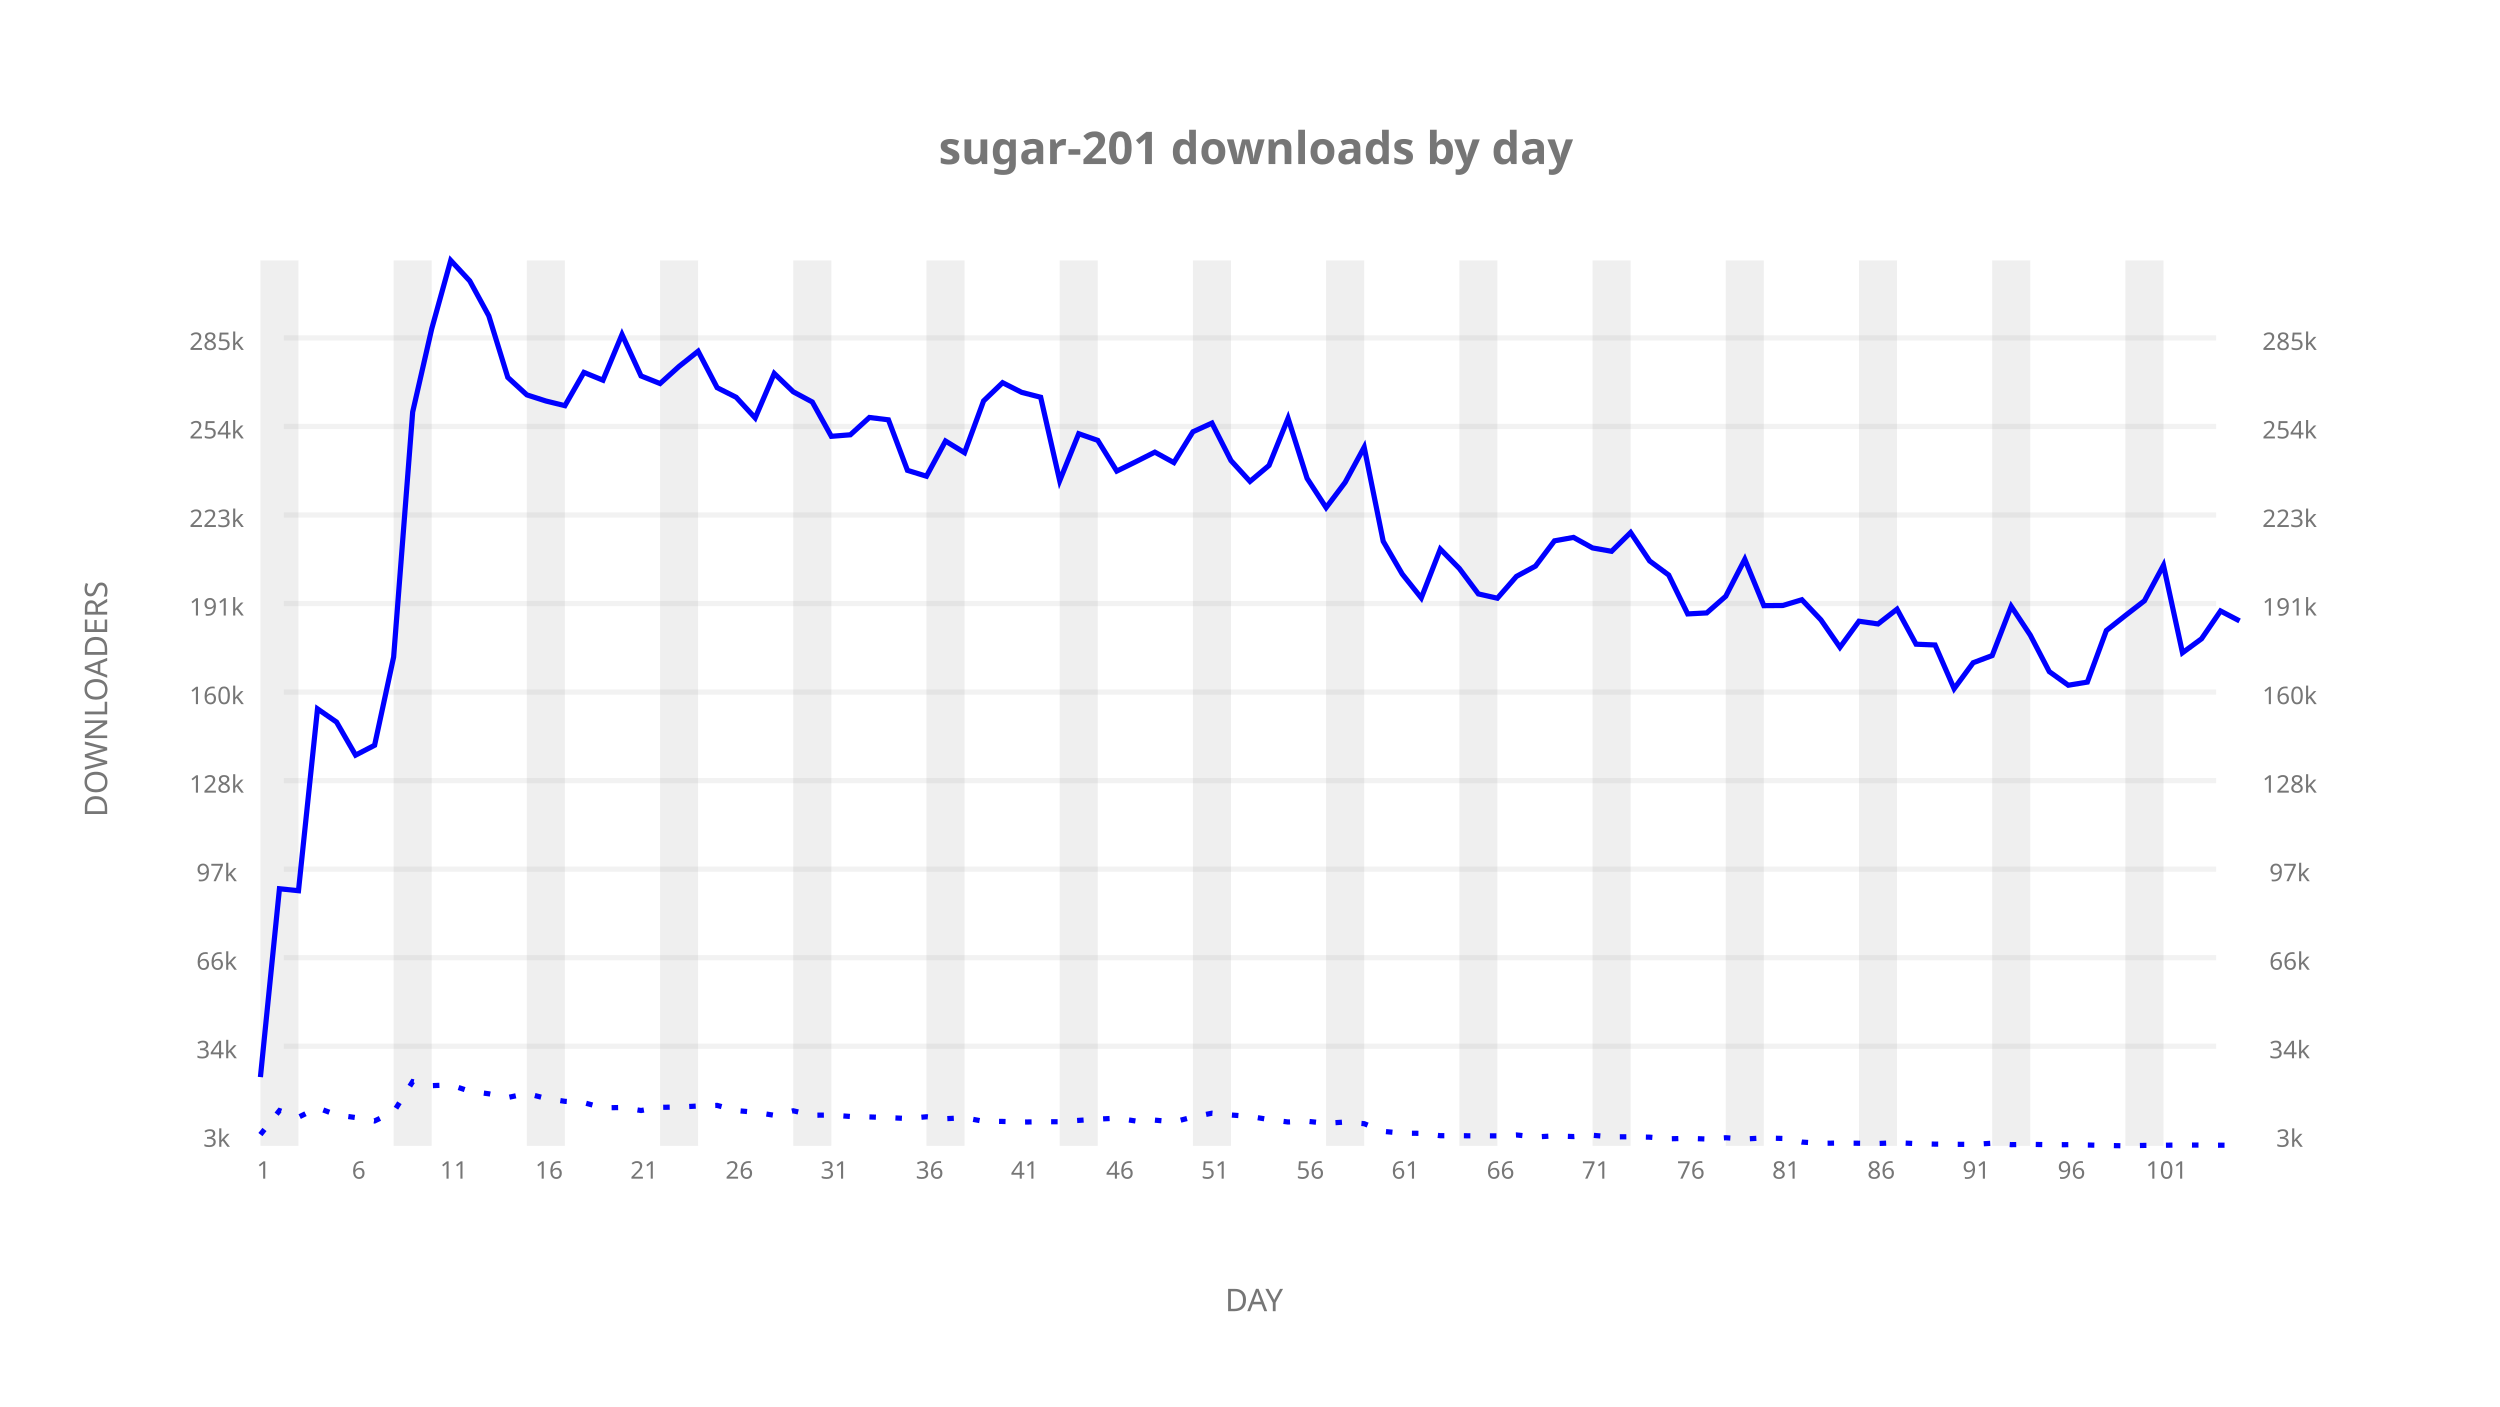
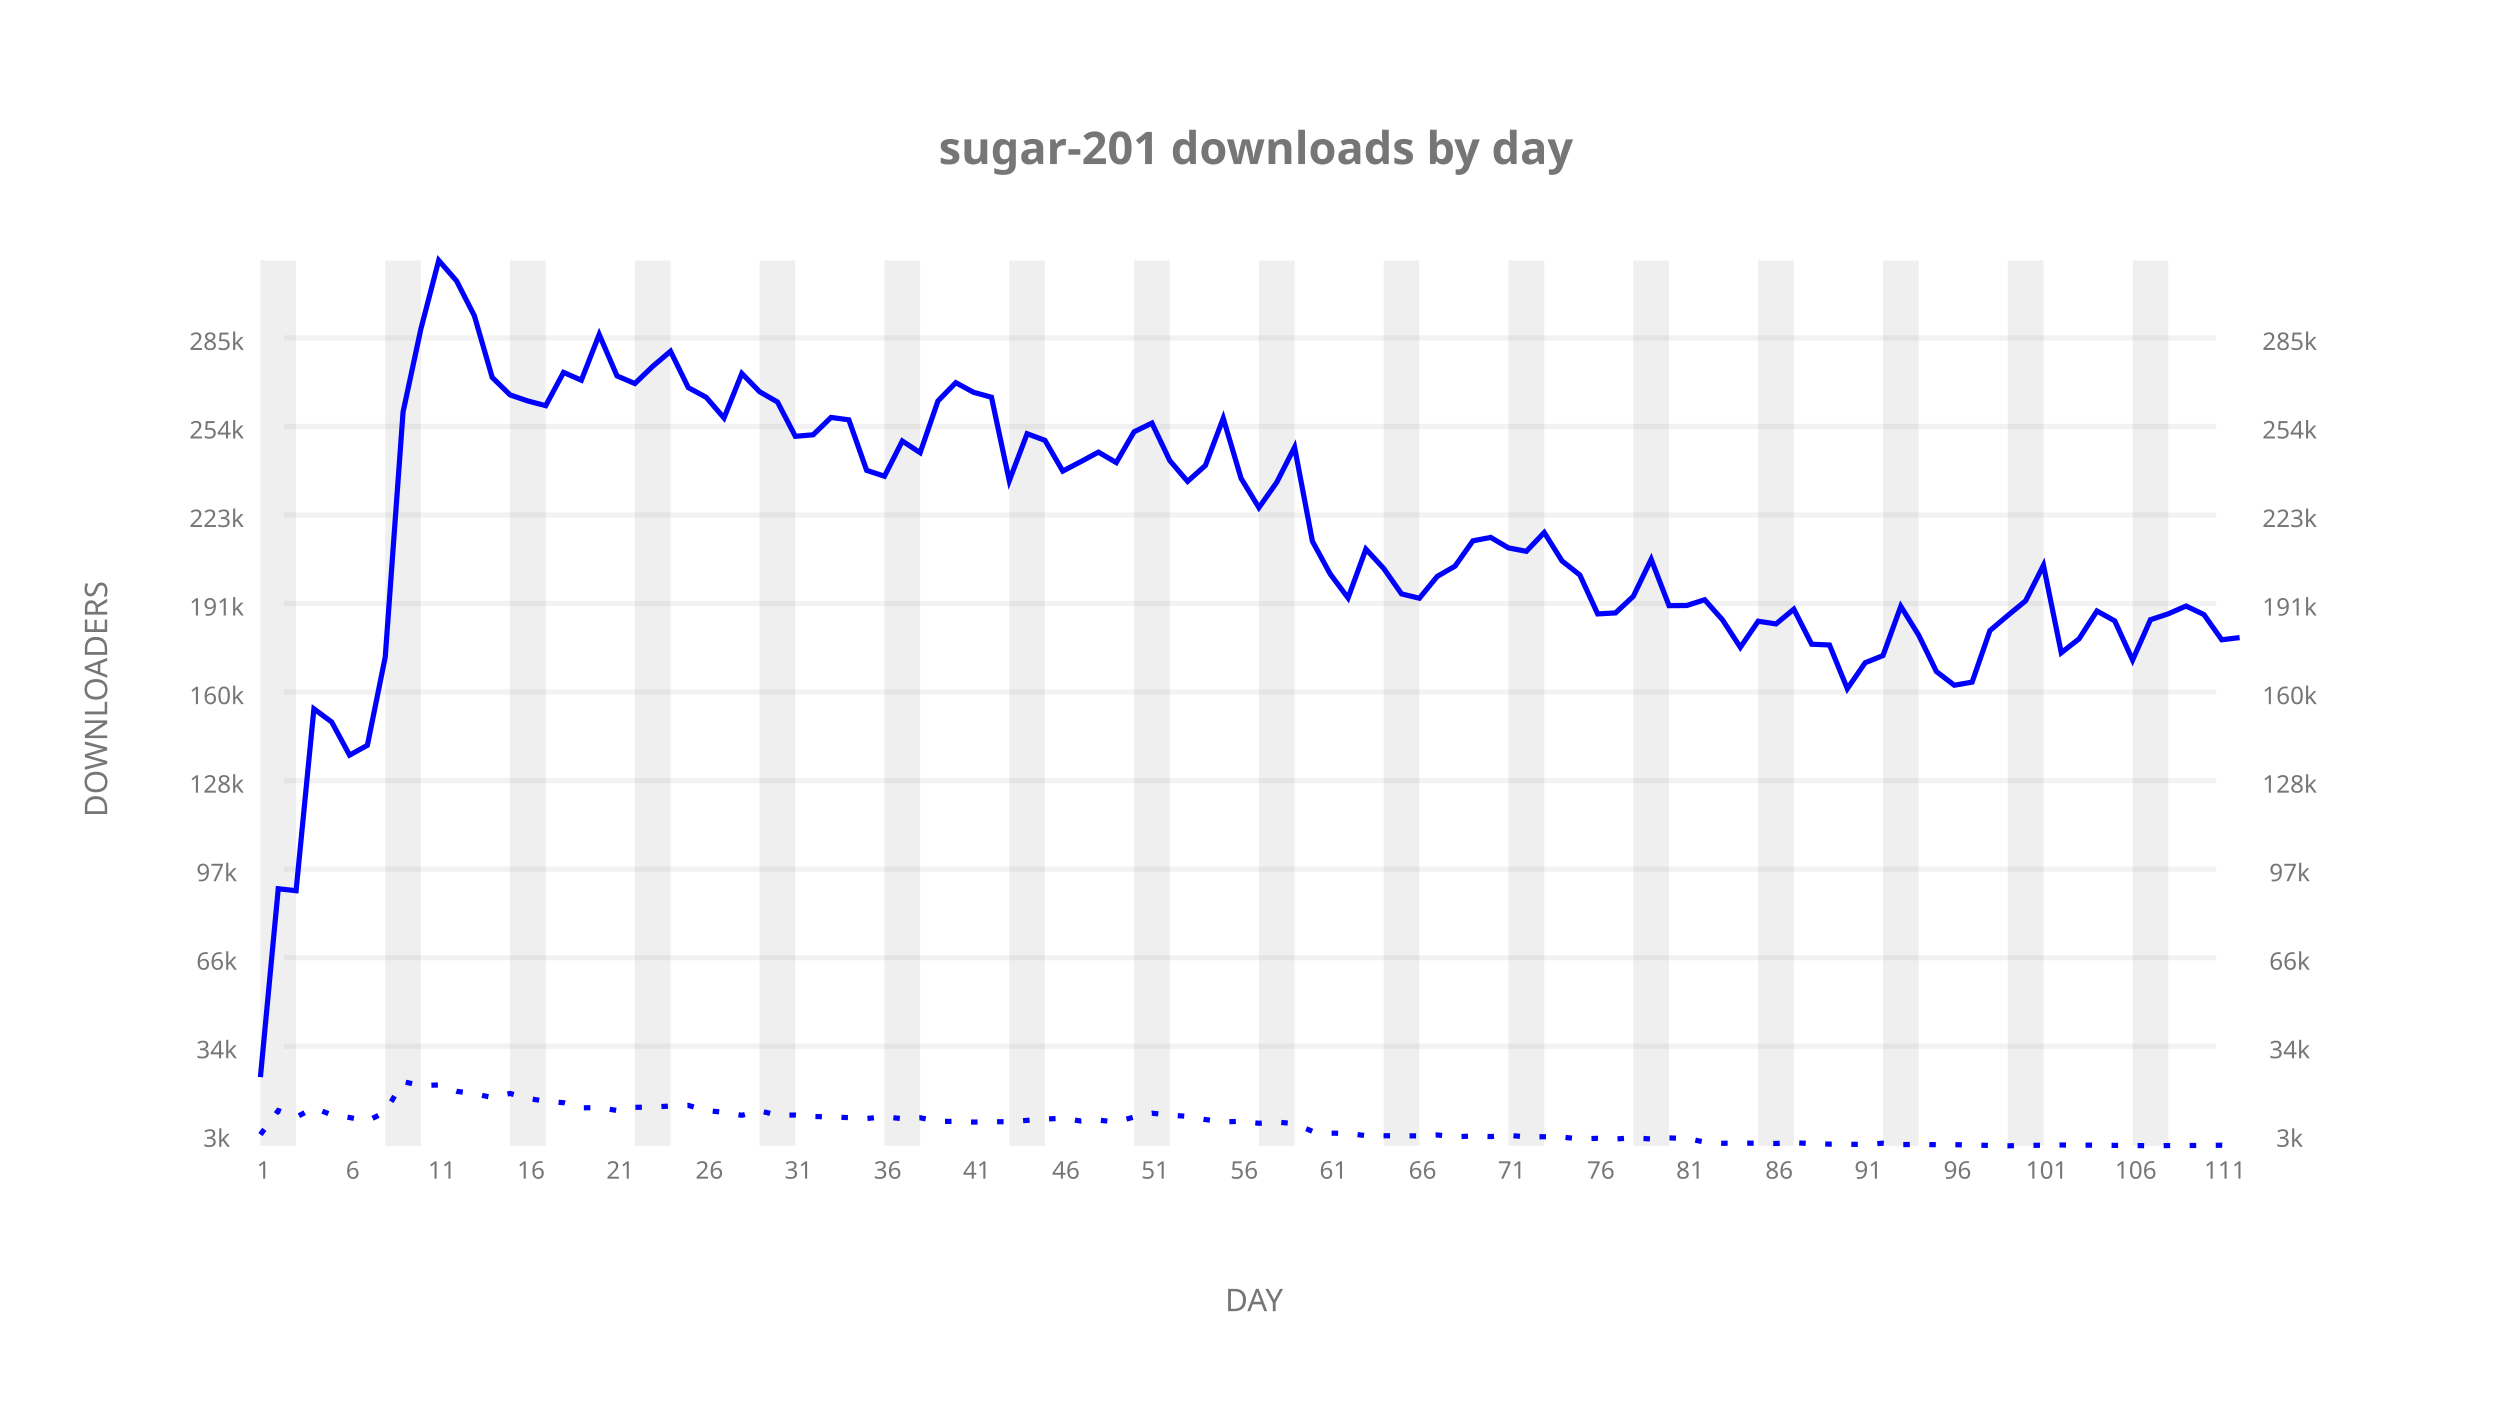
<svg xmlns="http://www.w3.org/2000/svg" xml:space="preserve" id="sugar-201-downloads-by-day-day" x="0px" y="0px" width="1920px" height="1080px" viewBox="0 0 1920 1080" enable-background="new 0 0 1920 1080" role="img">
  <g id="annotations">
    <text x="960" y="126" font-family="Atkinson Hyperlegible" font-size="26pt" text-anchor="middle" text-align="center" font-weight="600" font-style="normal" style="fill:rgb(118,118,118); fill-opacity:1; stroke:rgb(118,118,118); stroke-opacity:0; stroke-width:0.5"> sugar-201 downloads by day</text>
    <g id="axes-lines">
      <text x="960" y="1007" font-family="Atkinson Hyperlegible" font-size="18pt" text-anchor="middle" text-align="center" font-weight="500" font-style="normal" style="fill:rgb(118,118,118); fill-opacity:1; stroke:rgb(118,118,118); stroke-opacity:0; stroke-width:0.5"> DAY</text>
      <text x="73" y="540" font-family="Atkinson Hyperlegible" font-size="18pt" text-anchor="middle" text-align="center" dominant-baseline="central" font-weight="500" font-style="normal" style="fill:rgb(118,118,118); fill-opacity:1; stroke:rgb(118,118,118); stroke-opacity:0; stroke-width:0.5" transform="rotate(-90,73,540)"> DOWNLOADERS</text>
    </g>
    <g id="tic-y-label-lines">
      <line x1="218" y1="803.51" x2="1702" y2="803.51" style="fill:rgb(0,0,255); fill-opacity:0; stroke:rgb(242,242,242); stroke-opacity:1; stroke-width:4" />
      <line x1="218" y1="735.51" x2="1702" y2="735.51" style="fill:rgb(0,0,255); fill-opacity:0; stroke:rgb(242,242,242); stroke-opacity:1; stroke-width:4" />
      <line x1="218" y1="667.51" x2="1702" y2="667.51" style="fill:rgb(0,0,255); fill-opacity:0; stroke:rgb(242,242,242); stroke-opacity:1; stroke-width:4" />
      <line x1="218" y1="599.51" x2="1702" y2="599.51" style="fill:rgb(0,0,255); fill-opacity:0; stroke:rgb(242,242,242); stroke-opacity:1; stroke-width:4" />
      <line x1="218" y1="531.51" x2="1702" y2="531.51" style="fill:rgb(0,0,255); fill-opacity:0; stroke:rgb(242,242,242); stroke-opacity:1; stroke-width:4" />
      <line x1="218" y1="463.51" x2="1702" y2="463.51" style="fill:rgb(0,0,255); fill-opacity:0; stroke:rgb(242,242,242); stroke-opacity:1; stroke-width:4" />
      <line x1="218" y1="395.51" x2="1702" y2="395.51" style="fill:rgb(0,0,255); fill-opacity:0; stroke:rgb(242,242,242); stroke-opacity:1; stroke-width:4" />
      <line x1="218" y1="327.51" x2="1702" y2="327.51" style="fill:rgb(0,0,255); fill-opacity:0; stroke:rgb(242,242,242); stroke-opacity:1; stroke-width:4" />
      <line x1="218" y1="259.51" x2="1702" y2="259.51" style="fill:rgb(0,0,255); fill-opacity:0; stroke:rgb(242,242,242); stroke-opacity:1; stroke-width:4" />
    </g>
    <g id="tic-x-labels">
      <text x="200" y="898" font-family="Atkinson Hyperlegible" font-size="14pt" text-anchor="middle" text-align="center" dominant-baseline="central" font-weight="400" font-style="normal" style="fill:rgb(118,118,118); fill-opacity:1; stroke:rgb(118,118,118); stroke-opacity:0; stroke-width:0.5"> 1</text>
-       <text x="273.077" y="898" font-family="Atkinson Hyperlegible" font-size="14pt" text-anchor="middle" text-align="center" dominant-baseline="central" font-weight="400" font-style="normal" style="fill:rgb(118,118,118); fill-opacity:1; stroke:rgb(118,118,118); stroke-opacity:0; stroke-width:0.5"> 6</text>
-       <text x="346.154" y="898" font-family="Atkinson Hyperlegible" font-size="14pt" text-anchor="middle" text-align="center" dominant-baseline="central" font-weight="400" font-style="normal" style="fill:rgb(118,118,118); fill-opacity:1; stroke:rgb(118,118,118); stroke-opacity:0; stroke-width:0.5"> 11</text>
-       <text x="419.231" y="898" font-family="Atkinson Hyperlegible" font-size="14pt" text-anchor="middle" text-align="center" dominant-baseline="central" font-weight="400" font-style="normal" style="fill:rgb(118,118,118); fill-opacity:1; stroke:rgb(118,118,118); stroke-opacity:0; stroke-width:0.5"> 16</text>
-       <text x="492.308" y="898" font-family="Atkinson Hyperlegible" font-size="14pt" text-anchor="middle" text-align="center" dominant-baseline="central" font-weight="400" font-style="normal" style="fill:rgb(118,118,118); fill-opacity:1; stroke:rgb(118,118,118); stroke-opacity:0; stroke-width:0.5"> 21</text>
-       <text x="565.385" y="898" font-family="Atkinson Hyperlegible" font-size="14pt" text-anchor="middle" text-align="center" dominant-baseline="central" font-weight="400" font-style="normal" style="fill:rgb(118,118,118); fill-opacity:1; stroke:rgb(118,118,118); stroke-opacity:0; stroke-width:0.5"> 26</text>
-       <text x="638.462" y="898" font-family="Atkinson Hyperlegible" font-size="14pt" text-anchor="middle" text-align="center" dominant-baseline="central" font-weight="400" font-style="normal" style="fill:rgb(118,118,118); fill-opacity:1; stroke:rgb(118,118,118); stroke-opacity:0; stroke-width:0.5"> 31</text>
-       <text x="711.538" y="898" font-family="Atkinson Hyperlegible" font-size="14pt" text-anchor="middle" text-align="center" dominant-baseline="central" font-weight="400" font-style="normal" style="fill:rgb(118,118,118); fill-opacity:1; stroke:rgb(118,118,118); stroke-opacity:0; stroke-width:0.5"> 36</text>
-       <text x="784.615" y="898" font-family="Atkinson Hyperlegible" font-size="14pt" text-anchor="middle" text-align="center" dominant-baseline="central" font-weight="400" font-style="normal" style="fill:rgb(118,118,118); fill-opacity:1; stroke:rgb(118,118,118); stroke-opacity:0; stroke-width:0.5"> 41</text>
-       <text x="857.692" y="898" font-family="Atkinson Hyperlegible" font-size="14pt" text-anchor="middle" text-align="center" dominant-baseline="central" font-weight="400" font-style="normal" style="fill:rgb(118,118,118); fill-opacity:1; stroke:rgb(118,118,118); stroke-opacity:0; stroke-width:0.5"> 46</text>
-       <text x="930.769" y="898" font-family="Atkinson Hyperlegible" font-size="14pt" text-anchor="middle" text-align="center" dominant-baseline="central" font-weight="400" font-style="normal" style="fill:rgb(118,118,118); fill-opacity:1; stroke:rgb(118,118,118); stroke-opacity:0; stroke-width:0.5"> 51</text>
-       <text x="1003.846" y="898" font-family="Atkinson Hyperlegible" font-size="14pt" text-anchor="middle" text-align="center" dominant-baseline="central" font-weight="400" font-style="normal" style="fill:rgb(118,118,118); fill-opacity:1; stroke:rgb(118,118,118); stroke-opacity:0; stroke-width:0.5"> 56</text>
-       <text x="1076.923" y="898" font-family="Atkinson Hyperlegible" font-size="14pt" text-anchor="middle" text-align="center" dominant-baseline="central" font-weight="400" font-style="normal" style="fill:rgb(118,118,118); fill-opacity:1; stroke:rgb(118,118,118); stroke-opacity:0; stroke-width:0.5"> 61</text>
-       <text x="1150" y="898" font-family="Atkinson Hyperlegible" font-size="14pt" text-anchor="middle" text-align="center" dominant-baseline="central" font-weight="400" font-style="normal" style="fill:rgb(118,118,118); fill-opacity:1; stroke:rgb(118,118,118); stroke-opacity:0; stroke-width:0.5"> 66</text>
-       <text x="1223.077" y="898" font-family="Atkinson Hyperlegible" font-size="14pt" text-anchor="middle" text-align="center" dominant-baseline="central" font-weight="400" font-style="normal" style="fill:rgb(118,118,118); fill-opacity:1; stroke:rgb(118,118,118); stroke-opacity:0; stroke-width:0.5"> 71</text>
-       <text x="1296.154" y="898" font-family="Atkinson Hyperlegible" font-size="14pt" text-anchor="middle" text-align="center" dominant-baseline="central" font-weight="400" font-style="normal" style="fill:rgb(118,118,118); fill-opacity:1; stroke:rgb(118,118,118); stroke-opacity:0; stroke-width:0.5"> 76</text>
-       <text x="1369.231" y="898" font-family="Atkinson Hyperlegible" font-size="14pt" text-anchor="middle" text-align="center" dominant-baseline="central" font-weight="400" font-style="normal" style="fill:rgb(118,118,118); fill-opacity:1; stroke:rgb(118,118,118); stroke-opacity:0; stroke-width:0.5"> 81</text>
-       <text x="1442.308" y="898" font-family="Atkinson Hyperlegible" font-size="14pt" text-anchor="middle" text-align="center" dominant-baseline="central" font-weight="400" font-style="normal" style="fill:rgb(118,118,118); fill-opacity:1; stroke:rgb(118,118,118); stroke-opacity:0; stroke-width:0.5"> 86</text>
-       <text x="1515.385" y="898" font-family="Atkinson Hyperlegible" font-size="14pt" text-anchor="middle" text-align="center" dominant-baseline="central" font-weight="400" font-style="normal" style="fill:rgb(118,118,118); fill-opacity:1; stroke:rgb(118,118,118); stroke-opacity:0; stroke-width:0.5"> 91</text>
-       <text x="1588.462" y="898" font-family="Atkinson Hyperlegible" font-size="14pt" text-anchor="middle" text-align="center" dominant-baseline="central" font-weight="400" font-style="normal" style="fill:rgb(118,118,118); fill-opacity:1; stroke:rgb(118,118,118); stroke-opacity:0; stroke-width:0.5"> 96</text>
-       <text x="1661.538" y="898" font-family="Atkinson Hyperlegible" font-size="14pt" text-anchor="middle" text-align="center" dominant-baseline="central" font-weight="400" font-style="normal" style="fill:rgb(118,118,118); fill-opacity:1; stroke:rgb(118,118,118); stroke-opacity:0; stroke-width:0.5"> 101</text>
+       <text x="268.468" y="898" font-family="Atkinson Hyperlegible" font-size="14pt" text-anchor="middle" text-align="center" dominant-baseline="central" font-weight="400" font-style="normal" style="fill:rgb(118,118,118); fill-opacity:1; stroke:rgb(118,118,118); stroke-opacity:0; stroke-width:0.5"> 6</text>
+       <text x="336.937" y="898" font-family="Atkinson Hyperlegible" font-size="14pt" text-anchor="middle" text-align="center" dominant-baseline="central" font-weight="400" font-style="normal" style="fill:rgb(118,118,118); fill-opacity:1; stroke:rgb(118,118,118); stroke-opacity:0; stroke-width:0.5"> 11</text>
+       <text x="405.405" y="898" font-family="Atkinson Hyperlegible" font-size="14pt" text-anchor="middle" text-align="center" dominant-baseline="central" font-weight="400" font-style="normal" style="fill:rgb(118,118,118); fill-opacity:1; stroke:rgb(118,118,118); stroke-opacity:0; stroke-width:0.5"> 16</text>
+       <text x="473.874" y="898" font-family="Atkinson Hyperlegible" font-size="14pt" text-anchor="middle" text-align="center" dominant-baseline="central" font-weight="400" font-style="normal" style="fill:rgb(118,118,118); fill-opacity:1; stroke:rgb(118,118,118); stroke-opacity:0; stroke-width:0.5"> 21</text>
+       <text x="542.342" y="898" font-family="Atkinson Hyperlegible" font-size="14pt" text-anchor="middle" text-align="center" dominant-baseline="central" font-weight="400" font-style="normal" style="fill:rgb(118,118,118); fill-opacity:1; stroke:rgb(118,118,118); stroke-opacity:0; stroke-width:0.5"> 26</text>
+       <text x="610.811" y="898" font-family="Atkinson Hyperlegible" font-size="14pt" text-anchor="middle" text-align="center" dominant-baseline="central" font-weight="400" font-style="normal" style="fill:rgb(118,118,118); fill-opacity:1; stroke:rgb(118,118,118); stroke-opacity:0; stroke-width:0.5"> 31</text>
+       <text x="679.279" y="898" font-family="Atkinson Hyperlegible" font-size="14pt" text-anchor="middle" text-align="center" dominant-baseline="central" font-weight="400" font-style="normal" style="fill:rgb(118,118,118); fill-opacity:1; stroke:rgb(118,118,118); stroke-opacity:0; stroke-width:0.5"> 36</text>
+       <text x="747.748" y="898" font-family="Atkinson Hyperlegible" font-size="14pt" text-anchor="middle" text-align="center" dominant-baseline="central" font-weight="400" font-style="normal" style="fill:rgb(118,118,118); fill-opacity:1; stroke:rgb(118,118,118); stroke-opacity:0; stroke-width:0.5"> 41</text>
+       <text x="816.216" y="898" font-family="Atkinson Hyperlegible" font-size="14pt" text-anchor="middle" text-align="center" dominant-baseline="central" font-weight="400" font-style="normal" style="fill:rgb(118,118,118); fill-opacity:1; stroke:rgb(118,118,118); stroke-opacity:0; stroke-width:0.5"> 46</text>
+       <text x="884.685" y="898" font-family="Atkinson Hyperlegible" font-size="14pt" text-anchor="middle" text-align="center" dominant-baseline="central" font-weight="400" font-style="normal" style="fill:rgb(118,118,118); fill-opacity:1; stroke:rgb(118,118,118); stroke-opacity:0; stroke-width:0.5"> 51</text>
+       <text x="953.153" y="898" font-family="Atkinson Hyperlegible" font-size="14pt" text-anchor="middle" text-align="center" dominant-baseline="central" font-weight="400" font-style="normal" style="fill:rgb(118,118,118); fill-opacity:1; stroke:rgb(118,118,118); stroke-opacity:0; stroke-width:0.5"> 56</text>
+       <text x="1021.622" y="898" font-family="Atkinson Hyperlegible" font-size="14pt" text-anchor="middle" text-align="center" dominant-baseline="central" font-weight="400" font-style="normal" style="fill:rgb(118,118,118); fill-opacity:1; stroke:rgb(118,118,118); stroke-opacity:0; stroke-width:0.5"> 61</text>
+       <text x="1090.09" y="898" font-family="Atkinson Hyperlegible" font-size="14pt" text-anchor="middle" text-align="center" dominant-baseline="central" font-weight="400" font-style="normal" style="fill:rgb(118,118,118); fill-opacity:1; stroke:rgb(118,118,118); stroke-opacity:0; stroke-width:0.5"> 66</text>
+       <text x="1158.559" y="898" font-family="Atkinson Hyperlegible" font-size="14pt" text-anchor="middle" text-align="center" dominant-baseline="central" font-weight="400" font-style="normal" style="fill:rgb(118,118,118); fill-opacity:1; stroke:rgb(118,118,118); stroke-opacity:0; stroke-width:0.5"> 71</text>
+       <text x="1227.027" y="898" font-family="Atkinson Hyperlegible" font-size="14pt" text-anchor="middle" text-align="center" dominant-baseline="central" font-weight="400" font-style="normal" style="fill:rgb(118,118,118); fill-opacity:1; stroke:rgb(118,118,118); stroke-opacity:0; stroke-width:0.5"> 76</text>
+       <text x="1295.495" y="898" font-family="Atkinson Hyperlegible" font-size="14pt" text-anchor="middle" text-align="center" dominant-baseline="central" font-weight="400" font-style="normal" style="fill:rgb(118,118,118); fill-opacity:1; stroke:rgb(118,118,118); stroke-opacity:0; stroke-width:0.5"> 81</text>
+       <text x="1363.964" y="898" font-family="Atkinson Hyperlegible" font-size="14pt" text-anchor="middle" text-align="center" dominant-baseline="central" font-weight="400" font-style="normal" style="fill:rgb(118,118,118); fill-opacity:1; stroke:rgb(118,118,118); stroke-opacity:0; stroke-width:0.5"> 86</text>
+       <text x="1432.432" y="898" font-family="Atkinson Hyperlegible" font-size="14pt" text-anchor="middle" text-align="center" dominant-baseline="central" font-weight="400" font-style="normal" style="fill:rgb(118,118,118); fill-opacity:1; stroke:rgb(118,118,118); stroke-opacity:0; stroke-width:0.5"> 91</text>
+       <text x="1500.901" y="898" font-family="Atkinson Hyperlegible" font-size="14pt" text-anchor="middle" text-align="center" dominant-baseline="central" font-weight="400" font-style="normal" style="fill:rgb(118,118,118); fill-opacity:1; stroke:rgb(118,118,118); stroke-opacity:0; stroke-width:0.5"> 96</text>
+       <text x="1569.369" y="898" font-family="Atkinson Hyperlegible" font-size="14pt" text-anchor="middle" text-align="center" dominant-baseline="central" font-weight="400" font-style="normal" style="fill:rgb(118,118,118); fill-opacity:1; stroke:rgb(118,118,118); stroke-opacity:0; stroke-width:0.5"> 101</text>
+       <text x="1637.838" y="898" font-family="Atkinson Hyperlegible" font-size="14pt" text-anchor="middle" text-align="center" dominant-baseline="central" font-weight="400" font-style="normal" style="fill:rgb(118,118,118); fill-opacity:1; stroke:rgb(118,118,118); stroke-opacity:0; stroke-width:0.5"> 106</text>
+       <text x="1706.306" y="898" font-family="Atkinson Hyperlegible" font-size="14pt" text-anchor="middle" text-align="center" dominant-baseline="central" font-weight="400" font-style="normal" style="fill:rgb(118,118,118); fill-opacity:1; stroke:rgb(118,118,118); stroke-opacity:0; stroke-width:0.5"> 111</text>
    </g>
    <g id="tic-y-labels">
      <text x="164" y="873.51" font-family="Atkinson Hyperlegible" font-size="14pt" text-anchor="middle" text-align="center" dominant-baseline="central" font-weight="400" font-style="normal" style="fill:rgb(118,118,118); fill-opacity:1; stroke:rgb(118,118,118); stroke-opacity:0; stroke-width:0.5"> 3k</text>
      <text x="1756" y="873.51" font-family="Atkinson Hyperlegible" font-size="14pt" text-anchor="middle" text-align="center" dominant-baseline="central" font-weight="400" font-style="normal" style="fill:rgb(118,118,118); fill-opacity:1; stroke:rgb(118,118,118); stroke-opacity:0; stroke-width:0.5"> 3k</text>
      <text x="164" y="805.51" font-family="Atkinson Hyperlegible" font-size="14pt" text-anchor="middle" text-align="center" dominant-baseline="central" font-weight="400" font-style="normal" style="fill:rgb(118,118,118); fill-opacity:1; stroke:rgb(118,118,118); stroke-opacity:0; stroke-width:0.5"> 34k</text>
      <text x="1756" y="805.51" font-family="Atkinson Hyperlegible" font-size="14pt" text-anchor="middle" text-align="center" dominant-baseline="central" font-weight="400" font-style="normal" style="fill:rgb(118,118,118); fill-opacity:1; stroke:rgb(118,118,118); stroke-opacity:0; stroke-width:0.5"> 34k</text>
      <text x="164" y="737.51" font-family="Atkinson Hyperlegible" font-size="14pt" text-anchor="middle" text-align="center" dominant-baseline="central" font-weight="400" font-style="normal" style="fill:rgb(118,118,118); fill-opacity:1; stroke:rgb(118,118,118); stroke-opacity:0; stroke-width:0.5"> 66k</text>
      <text x="1756" y="737.51" font-family="Atkinson Hyperlegible" font-size="14pt" text-anchor="middle" text-align="center" dominant-baseline="central" font-weight="400" font-style="normal" style="fill:rgb(118,118,118); fill-opacity:1; stroke:rgb(118,118,118); stroke-opacity:0; stroke-width:0.5"> 66k</text>
      <text x="164" y="669.51" font-family="Atkinson Hyperlegible" font-size="14pt" text-anchor="middle" text-align="center" dominant-baseline="central" font-weight="400" font-style="normal" style="fill:rgb(118,118,118); fill-opacity:1; stroke:rgb(118,118,118); stroke-opacity:0; stroke-width:0.5"> 97k</text>
      <text x="1756" y="669.51" font-family="Atkinson Hyperlegible" font-size="14pt" text-anchor="middle" text-align="center" dominant-baseline="central" font-weight="400" font-style="normal" style="fill:rgb(118,118,118); fill-opacity:1; stroke:rgb(118,118,118); stroke-opacity:0; stroke-width:0.5"> 97k</text>
      <text x="164" y="601.51" font-family="Atkinson Hyperlegible" font-size="14pt" text-anchor="middle" text-align="center" dominant-baseline="central" font-weight="400" font-style="normal" style="fill:rgb(118,118,118); fill-opacity:1; stroke:rgb(118,118,118); stroke-opacity:0; stroke-width:0.5"> 128k</text>
      <text x="1756" y="601.51" font-family="Atkinson Hyperlegible" font-size="14pt" text-anchor="middle" text-align="center" dominant-baseline="central" font-weight="400" font-style="normal" style="fill:rgb(118,118,118); fill-opacity:1; stroke:rgb(118,118,118); stroke-opacity:0; stroke-width:0.5"> 128k</text>
      <text x="164" y="533.51" font-family="Atkinson Hyperlegible" font-size="14pt" text-anchor="middle" text-align="center" dominant-baseline="central" font-weight="400" font-style="normal" style="fill:rgb(118,118,118); fill-opacity:1; stroke:rgb(118,118,118); stroke-opacity:0; stroke-width:0.5"> 160k</text>
      <text x="1756" y="533.51" font-family="Atkinson Hyperlegible" font-size="14pt" text-anchor="middle" text-align="center" dominant-baseline="central" font-weight="400" font-style="normal" style="fill:rgb(118,118,118); fill-opacity:1; stroke:rgb(118,118,118); stroke-opacity:0; stroke-width:0.5"> 160k</text>
      <text x="164" y="465.51" font-family="Atkinson Hyperlegible" font-size="14pt" text-anchor="middle" text-align="center" dominant-baseline="central" font-weight="400" font-style="normal" style="fill:rgb(118,118,118); fill-opacity:1; stroke:rgb(118,118,118); stroke-opacity:0; stroke-width:0.5"> 191k</text>
      <text x="1756" y="465.51" font-family="Atkinson Hyperlegible" font-size="14pt" text-anchor="middle" text-align="center" dominant-baseline="central" font-weight="400" font-style="normal" style="fill:rgb(118,118,118); fill-opacity:1; stroke:rgb(118,118,118); stroke-opacity:0; stroke-width:0.5"> 191k</text>
      <text x="164" y="397.51" font-family="Atkinson Hyperlegible" font-size="14pt" text-anchor="middle" text-align="center" dominant-baseline="central" font-weight="400" font-style="normal" style="fill:rgb(118,118,118); fill-opacity:1; stroke:rgb(118,118,118); stroke-opacity:0; stroke-width:0.5"> 223k</text>
      <text x="1756" y="397.51" font-family="Atkinson Hyperlegible" font-size="14pt" text-anchor="middle" text-align="center" dominant-baseline="central" font-weight="400" font-style="normal" style="fill:rgb(118,118,118); fill-opacity:1; stroke:rgb(118,118,118); stroke-opacity:0; stroke-width:0.5"> 223k</text>
      <text x="164" y="329.51" font-family="Atkinson Hyperlegible" font-size="14pt" text-anchor="middle" text-align="center" dominant-baseline="central" font-weight="400" font-style="normal" style="fill:rgb(118,118,118); fill-opacity:1; stroke:rgb(118,118,118); stroke-opacity:0; stroke-width:0.5"> 254k</text>
      <text x="1756" y="329.51" font-family="Atkinson Hyperlegible" font-size="14pt" text-anchor="middle" text-align="center" dominant-baseline="central" font-weight="400" font-style="normal" style="fill:rgb(118,118,118); fill-opacity:1; stroke:rgb(118,118,118); stroke-opacity:0; stroke-width:0.5"> 254k</text>
      <text x="164" y="261.51" font-family="Atkinson Hyperlegible" font-size="14pt" text-anchor="middle" text-align="center" dominant-baseline="central" font-weight="400" font-style="normal" style="fill:rgb(118,118,118); fill-opacity:1; stroke:rgb(118,118,118); stroke-opacity:0; stroke-width:0.5"> 285k</text>
      <text x="1756" y="261.51" font-family="Atkinson Hyperlegible" font-size="14pt" text-anchor="middle" text-align="center" dominant-baseline="central" font-weight="400" font-style="normal" style="fill:rgb(118,118,118); fill-opacity:1; stroke:rgb(118,118,118); stroke-opacity:0; stroke-width:0.5"> 285k</text>
    </g>
  </g>
  <g id="weekend-bands-sugar-201 downloads by day">
-     <rect x="200" y="200" width="29.231" height="680" style="fill:rgb(148,148,148); fill-opacity:0.15; stroke:rgb(148,148,148); stroke-opacity:0; stroke-width:0" />
-     <rect x="302.308" y="200" width="29.231" height="680" style="fill:rgb(148,148,148); fill-opacity:0.15; stroke:rgb(148,148,148); stroke-opacity:0; stroke-width:0" />
-     <rect x="404.615" y="200" width="29.231" height="680" style="fill:rgb(148,148,148); fill-opacity:0.15; stroke:rgb(148,148,148); stroke-opacity:0; stroke-width:0" />
-     <rect x="506.923" y="200" width="29.231" height="680" style="fill:rgb(148,148,148); fill-opacity:0.15; stroke:rgb(148,148,148); stroke-opacity:0; stroke-width:0" />
-     <rect x="609.231" y="200" width="29.231" height="680" style="fill:rgb(148,148,148); fill-opacity:0.15; stroke:rgb(148,148,148); stroke-opacity:0; stroke-width:0" />
-     <rect x="711.538" y="200" width="29.231" height="680" style="fill:rgb(148,148,148); fill-opacity:0.15; stroke:rgb(148,148,148); stroke-opacity:0; stroke-width:0" />
-     <rect x="813.846" y="200" width="29.231" height="680" style="fill:rgb(148,148,148); fill-opacity:0.15; stroke:rgb(148,148,148); stroke-opacity:0; stroke-width:0" />
-     <rect x="916.154" y="200" width="29.231" height="680" style="fill:rgb(148,148,148); fill-opacity:0.15; stroke:rgb(148,148,148); stroke-opacity:0; stroke-width:0" />
-     <rect x="1018.462" y="200" width="29.231" height="680" style="fill:rgb(148,148,148); fill-opacity:0.15; stroke:rgb(148,148,148); stroke-opacity:0; stroke-width:0" />
-     <rect x="1120.769" y="200" width="29.231" height="680" style="fill:rgb(148,148,148); fill-opacity:0.15; stroke:rgb(148,148,148); stroke-opacity:0; stroke-width:0" />
-     <rect x="1223.077" y="200" width="29.231" height="680" style="fill:rgb(148,148,148); fill-opacity:0.15; stroke:rgb(148,148,148); stroke-opacity:0; stroke-width:0" />
-     <rect x="1325.385" y="200" width="29.231" height="680" style="fill:rgb(148,148,148); fill-opacity:0.15; stroke:rgb(148,148,148); stroke-opacity:0; stroke-width:0" />
-     <rect x="1427.692" y="200" width="29.231" height="680" style="fill:rgb(148,148,148); fill-opacity:0.15; stroke:rgb(148,148,148); stroke-opacity:0; stroke-width:0" />
-     <rect x="1530" y="200" width="29.231" height="680" style="fill:rgb(148,148,148); fill-opacity:0.15; stroke:rgb(148,148,148); stroke-opacity:0; stroke-width:0" />
-     <rect x="1632.308" y="200" width="29.231" height="680" style="fill:rgb(148,148,148); fill-opacity:0.15; stroke:rgb(148,148,148); stroke-opacity:0; stroke-width:0" />
+     <rect x="200" y="200" width="27.387" height="680" style="fill:rgb(148,148,148); fill-opacity:0.15; stroke:rgb(148,148,148); stroke-opacity:0; stroke-width:0" />
+     <rect x="295.856" y="200" width="27.387" height="680" style="fill:rgb(148,148,148); fill-opacity:0.15; stroke:rgb(148,148,148); stroke-opacity:0; stroke-width:0" />
+     <rect x="391.712" y="200" width="27.387" height="680" style="fill:rgb(148,148,148); fill-opacity:0.15; stroke:rgb(148,148,148); stroke-opacity:0; stroke-width:0" />
+     <rect x="487.568" y="200" width="27.387" height="680" style="fill:rgb(148,148,148); fill-opacity:0.15; stroke:rgb(148,148,148); stroke-opacity:0; stroke-width:0" />
+     <rect x="583.423" y="200" width="27.387" height="680" style="fill:rgb(148,148,148); fill-opacity:0.15; stroke:rgb(148,148,148); stroke-opacity:0; stroke-width:0" />
+     <rect x="679.279" y="200" width="27.387" height="680" style="fill:rgb(148,148,148); fill-opacity:0.15; stroke:rgb(148,148,148); stroke-opacity:0; stroke-width:0" />
+     <rect x="775.135" y="200" width="27.387" height="680" style="fill:rgb(148,148,148); fill-opacity:0.15; stroke:rgb(148,148,148); stroke-opacity:0; stroke-width:0" />
+     <rect x="870.991" y="200" width="27.387" height="680" style="fill:rgb(148,148,148); fill-opacity:0.15; stroke:rgb(148,148,148); stroke-opacity:0; stroke-width:0" />
+     <rect x="966.847" y="200" width="27.387" height="680" style="fill:rgb(148,148,148); fill-opacity:0.15; stroke:rgb(148,148,148); stroke-opacity:0; stroke-width:0" />
+     <rect x="1062.703" y="200" width="27.387" height="680" style="fill:rgb(148,148,148); fill-opacity:0.15; stroke:rgb(148,148,148); stroke-opacity:0; stroke-width:0" />
+     <rect x="1158.559" y="200" width="27.387" height="680" style="fill:rgb(148,148,148); fill-opacity:0.15; stroke:rgb(148,148,148); stroke-opacity:0; stroke-width:0" />
+     <rect x="1254.414" y="200" width="27.387" height="680" style="fill:rgb(148,148,148); fill-opacity:0.15; stroke:rgb(148,148,148); stroke-opacity:0; stroke-width:0" />
+     <rect x="1350.27" y="200" width="27.387" height="680" style="fill:rgb(148,148,148); fill-opacity:0.15; stroke:rgb(148,148,148); stroke-opacity:0; stroke-width:0" />
+     <rect x="1446.126" y="200" width="27.387" height="680" style="fill:rgb(148,148,148); fill-opacity:0.15; stroke:rgb(148,148,148); stroke-opacity:0; stroke-width:0" />
+     <rect x="1541.982" y="200" width="27.387" height="680" style="fill:rgb(148,148,148); fill-opacity:0.15; stroke:rgb(148,148,148); stroke-opacity:0; stroke-width:0" />
+     <rect x="1637.838" y="200" width="27.387" height="680" style="fill:rgb(148,148,148); fill-opacity:0.15; stroke:rgb(148,148,148); stroke-opacity:0; stroke-width:0" />
  </g>
  <g id="polyline-sugar-201 downloads by day">
-     <polyline points="200,827.217 214.615,682.576 229.231,684.067 243.846,544.426 258.462,554.543 273.077,579.933 287.692,572.359 302.308,504.619 316.923,316.44 331.538,252.585 346.154,200 360.769,215.737 375.385,242.517 390,289.847 404.615,303.263 419.231,307.963 433.846,311.557 448.462,286.019 463.077,291.98 477.692,256.884 492.308,288.709 506.923,294.558 521.538,281.381 536.154,269.751 550.769,297.744 565.385,305.106 580,320.99 594.615,286.826 609.231,300.894 623.846,308.736 638.462,335.089 653.077,333.916 667.692,320.62 682.308,322.417 696.923,361.226 711.538,365.733 726.154,338.711 740.769,347.657 755.385,307.921 770,293.897 784.615,301.314 799.231,305.075 813.846,369.188 828.462,333.09 843.077,338.193 857.692,361.801 872.308,354.617 886.923,347.243 901.538,355.265 916.154,331.612 930.769,324.931 945.385,353.713 960,369.706 974.615,357.446 989.231,321.231 1003.85,367.389 1018.46,389.846 1033.08,370.424 1047.69,343.458 1062.31,415.708 1076.92,440.868 1091.54,459.22 1106.15,421.724 1120.77,436.583 1135.38,456.127 1150,459.432 1164.62,442.683 1179.23,434.782 1193.85,415.362 1208.46,412.732 1223.08,420.811 1237.69,423.401 1252.31,408.976 1266.92,430.802 1281.54,441.608 1296.15,471.489 1310.77,470.719 1325.38,457.924 1340,429.54 1354.62,465.135 1369.23,465.018 1383.85,460.607 1398.46,476.037 1413.08,497.139 1427.69,477.105 1442.31,479.182 1456.92,467.856 1471.54,494.739 1486.15,495.348 1500.77,528.923 1515.38,508.983 1530,503.462 1544.62,465.664 1559.23,487.733 1573.85,515.794 1588.46,526.255 1603.08,523.844 1617.69,484.241 1632.31,472.696 1646.92,461.403 1661.54,434.149 1676.15,501.325 1690.77,490.582 1705.38,469.23 1720,476.86 " style="fill:rgb(0,0,255); fill-opacity:0; stroke:rgb(0,0,255); stroke-opacity:1; stroke-width:4" />
+     <polyline points="200,827.217 213.694,682.576 227.387,684.067 241.081,544.426 254.775,554.543 268.468,579.933 282.162,572.359 295.856,504.619 309.55,316.44 323.243,252.585 336.937,200 350.631,215.737 364.324,242.517 378.018,289.847 391.712,303.263 405.405,307.963 419.099,311.557 432.793,286.019 446.486,291.98 460.18,256.884 473.874,288.709 487.568,294.558 501.261,281.381 514.955,269.751 528.649,297.744 542.342,305.106 556.036,320.99 569.73,286.826 583.423,300.894 597.117,308.736 610.811,335.089 624.505,333.916 638.198,320.62 651.892,322.417 665.586,361.226 679.279,365.733 692.973,338.711 706.667,347.657 720.36,307.921 734.054,293.897 747.748,301.314 761.441,305.075 775.135,369.188 788.829,333.09 802.523,338.193 816.216,361.801 829.91,354.617 843.604,347.243 857.297,355.265 870.991,331.612 884.685,324.931 898.378,353.713 912.072,369.706 925.766,357.446 939.459,321.231 953.153,367.389 966.847,389.846 980.541,370.424 994.234,343.458 1007.93,415.708 1021.62,440.868 1035.32,459.22 1049.01,421.724 1062.7,436.583 1076.4,456.127 1090.09,459.432 1103.78,442.683 1117.48,434.782 1131.17,415.362 1144.86,412.732 1158.56,420.811 1172.25,423.401 1185.95,408.976 1199.64,430.802 1213.33,441.608 1227.03,471.489 1240.72,470.719 1254.41,457.924 1268.11,429.54 1281.8,465.135 1295.5,465.018 1309.19,460.607 1322.88,476.037 1336.58,497.139 1350.27,477.105 1363.96,479.182 1377.66,467.856 1391.35,494.739 1405.05,495.348 1418.74,528.923 1432.43,508.983 1446.13,503.462 1459.82,465.664 1473.51,487.733 1487.21,515.794 1500.9,526.255 1514.59,523.844 1528.29,484.241 1541.98,472.696 1555.68,461.403 1569.37,434.149 1583.06,501.325 1596.76,490.582 1610.45,469.23 1624.14,476.86 1637.84,506.917 1651.53,475.956 1665.23,471.402 1678.92,465.439 1692.61,471.977 1706.31,491.332 1720,489.669 " style="fill:rgb(0,0,255); fill-opacity:0; stroke:rgb(0,0,255); stroke-opacity:1; stroke-width:4" />
  </g>
  <g id="polyline-sugar-201 downloads by day uploaders">
-     <polyline points="200,871.353 214.615,852.943 229.231,858.016 243.846,850.81 258.462,856.262 273.077,858.274 287.692,860.881 302.308,853.979 316.923,830.69 331.538,833.781 346.154,833.226 360.769,838.103 375.385,840.026 390,842.887 404.615,839.788 419.231,843.549 433.846,845.818 448.462,846.859 463.077,850.83 477.692,850.55 492.308,852.87 506.923,850.435 521.538,850.221 536.154,849.414 550.769,848.95 565.385,852.893 580,854.229 594.615,856.542 609.231,853.093 623.846,856.492 638.462,856.353 653.077,857.452 667.692,857.812 682.308,858.33 696.923,859.026 711.538,857.682 726.154,859.164 740.769,858.434 755.385,861.172 770,861.258 784.615,861.757 799.231,861.521 813.846,861.499 828.462,860.454 843.077,859.47 857.692,858.772 872.308,860.933 886.923,860.259 901.538,861.614 916.154,857.875 930.769,854.942 945.385,856.305 960,857.426 974.615,859.819 989.231,861.675 1003.85,861.113 1018.46,862.689 1033.08,861.718 1047.69,862.99 1062.31,868.884 1076.92,870.278 1091.54,870.404 1106.15,872.214 1120.77,872.231 1135.38,872.335 1150,872.359 1164.62,871.644 1179.23,873.189 1193.85,872.342 1208.46,872.886 1223.08,871.893 1237.69,873.15 1252.31,873.009 1266.92,873.35 1281.54,874.607 1296.15,874.238 1310.77,874.759 1325.38,873.796 1340,874.759 1354.62,873.92 1369.23,874.34 1383.85,877.119 1398.46,878.032 1413.08,877.893 1427.69,878.014 1442.31,878.201 1456.92,877.596 1471.54,878.288 1486.15,878.691 1500.77,878.799 1515.38,878.918 1530,877.995 1544.62,879.09 1559.23,878.855 1573.85,879.139 1588.46,879.122 1603.08,879.363 1617.69,879.705 1632.31,880 1646.92,879.675 1661.54,879.547 1676.15,879.369 1690.77,879.436 1705.38,879.508 1720,879.658 " stroke-dasharray="5 15" style="fill:rgb(0,0,255); fill-opacity:0; stroke:rgb(0,0,255); stroke-opacity:1; stroke-width:4" />
+     <polyline points="200,871.353 213.694,852.943 227.387,858.016 241.081,850.81 254.775,856.262 268.468,858.274 282.162,860.881 295.856,853.979 309.55,830.69 323.243,833.781 336.937,833.226 350.631,838.103 364.324,840.026 378.018,842.887 391.712,839.788 405.405,843.549 419.099,845.818 432.793,846.859 446.486,850.83 460.18,850.55 473.874,852.87 487.568,850.435 501.261,850.221 514.955,849.414 528.649,848.95 542.342,852.893 556.036,854.229 569.73,856.542 583.423,853.093 597.117,856.492 610.811,856.353 624.505,857.452 638.198,857.812 651.892,858.33 665.586,859.026 679.279,857.682 692.973,859.164 706.667,858.434 720.36,861.172 734.054,861.258 747.748,861.757 761.441,861.521 775.135,861.499 788.829,860.454 802.523,859.47 816.216,858.772 829.91,860.933 843.604,860.259 857.297,861.614 870.991,857.875 884.685,854.942 898.378,856.305 912.072,857.426 925.766,859.819 939.459,861.675 953.153,861.113 966.847,862.689 980.541,861.718 994.234,862.99 1007.93,868.884 1021.62,870.278 1035.32,870.404 1049.01,872.214 1062.7,872.231 1076.4,872.335 1090.09,872.359 1103.78,871.644 1117.48,873.189 1131.17,872.342 1144.86,872.886 1158.56,871.893 1172.25,873.15 1185.95,873.009 1199.64,873.35 1213.33,874.607 1227.03,874.238 1240.72,874.759 1254.41,873.796 1268.11,874.759 1281.8,873.92 1295.5,874.34 1309.19,877.119 1322.88,878.032 1336.58,877.893 1350.27,878.014 1363.96,878.201 1377.66,877.596 1391.35,878.288 1405.05,878.691 1418.74,878.799 1432.43,878.918 1446.13,877.995 1459.82,879.09 1473.51,878.855 1487.21,879.139 1500.9,879.122 1514.59,879.363 1528.29,879.705 1541.98,880 1555.68,879.675 1569.37,879.547 1583.06,879.369 1596.76,879.436 1610.45,879.508 1624.14,879.658 1637.84,879.707 1651.53,879.965 1665.23,879.79 1678.92,879.759 1692.61,879.677 1706.31,879.532 1720,879.744 " stroke-dasharray="5 15" style="fill:rgb(0,0,255); fill-opacity:0; stroke:rgb(0,0,255); stroke-opacity:1; stroke-width:4" />
  </g>
</svg>
